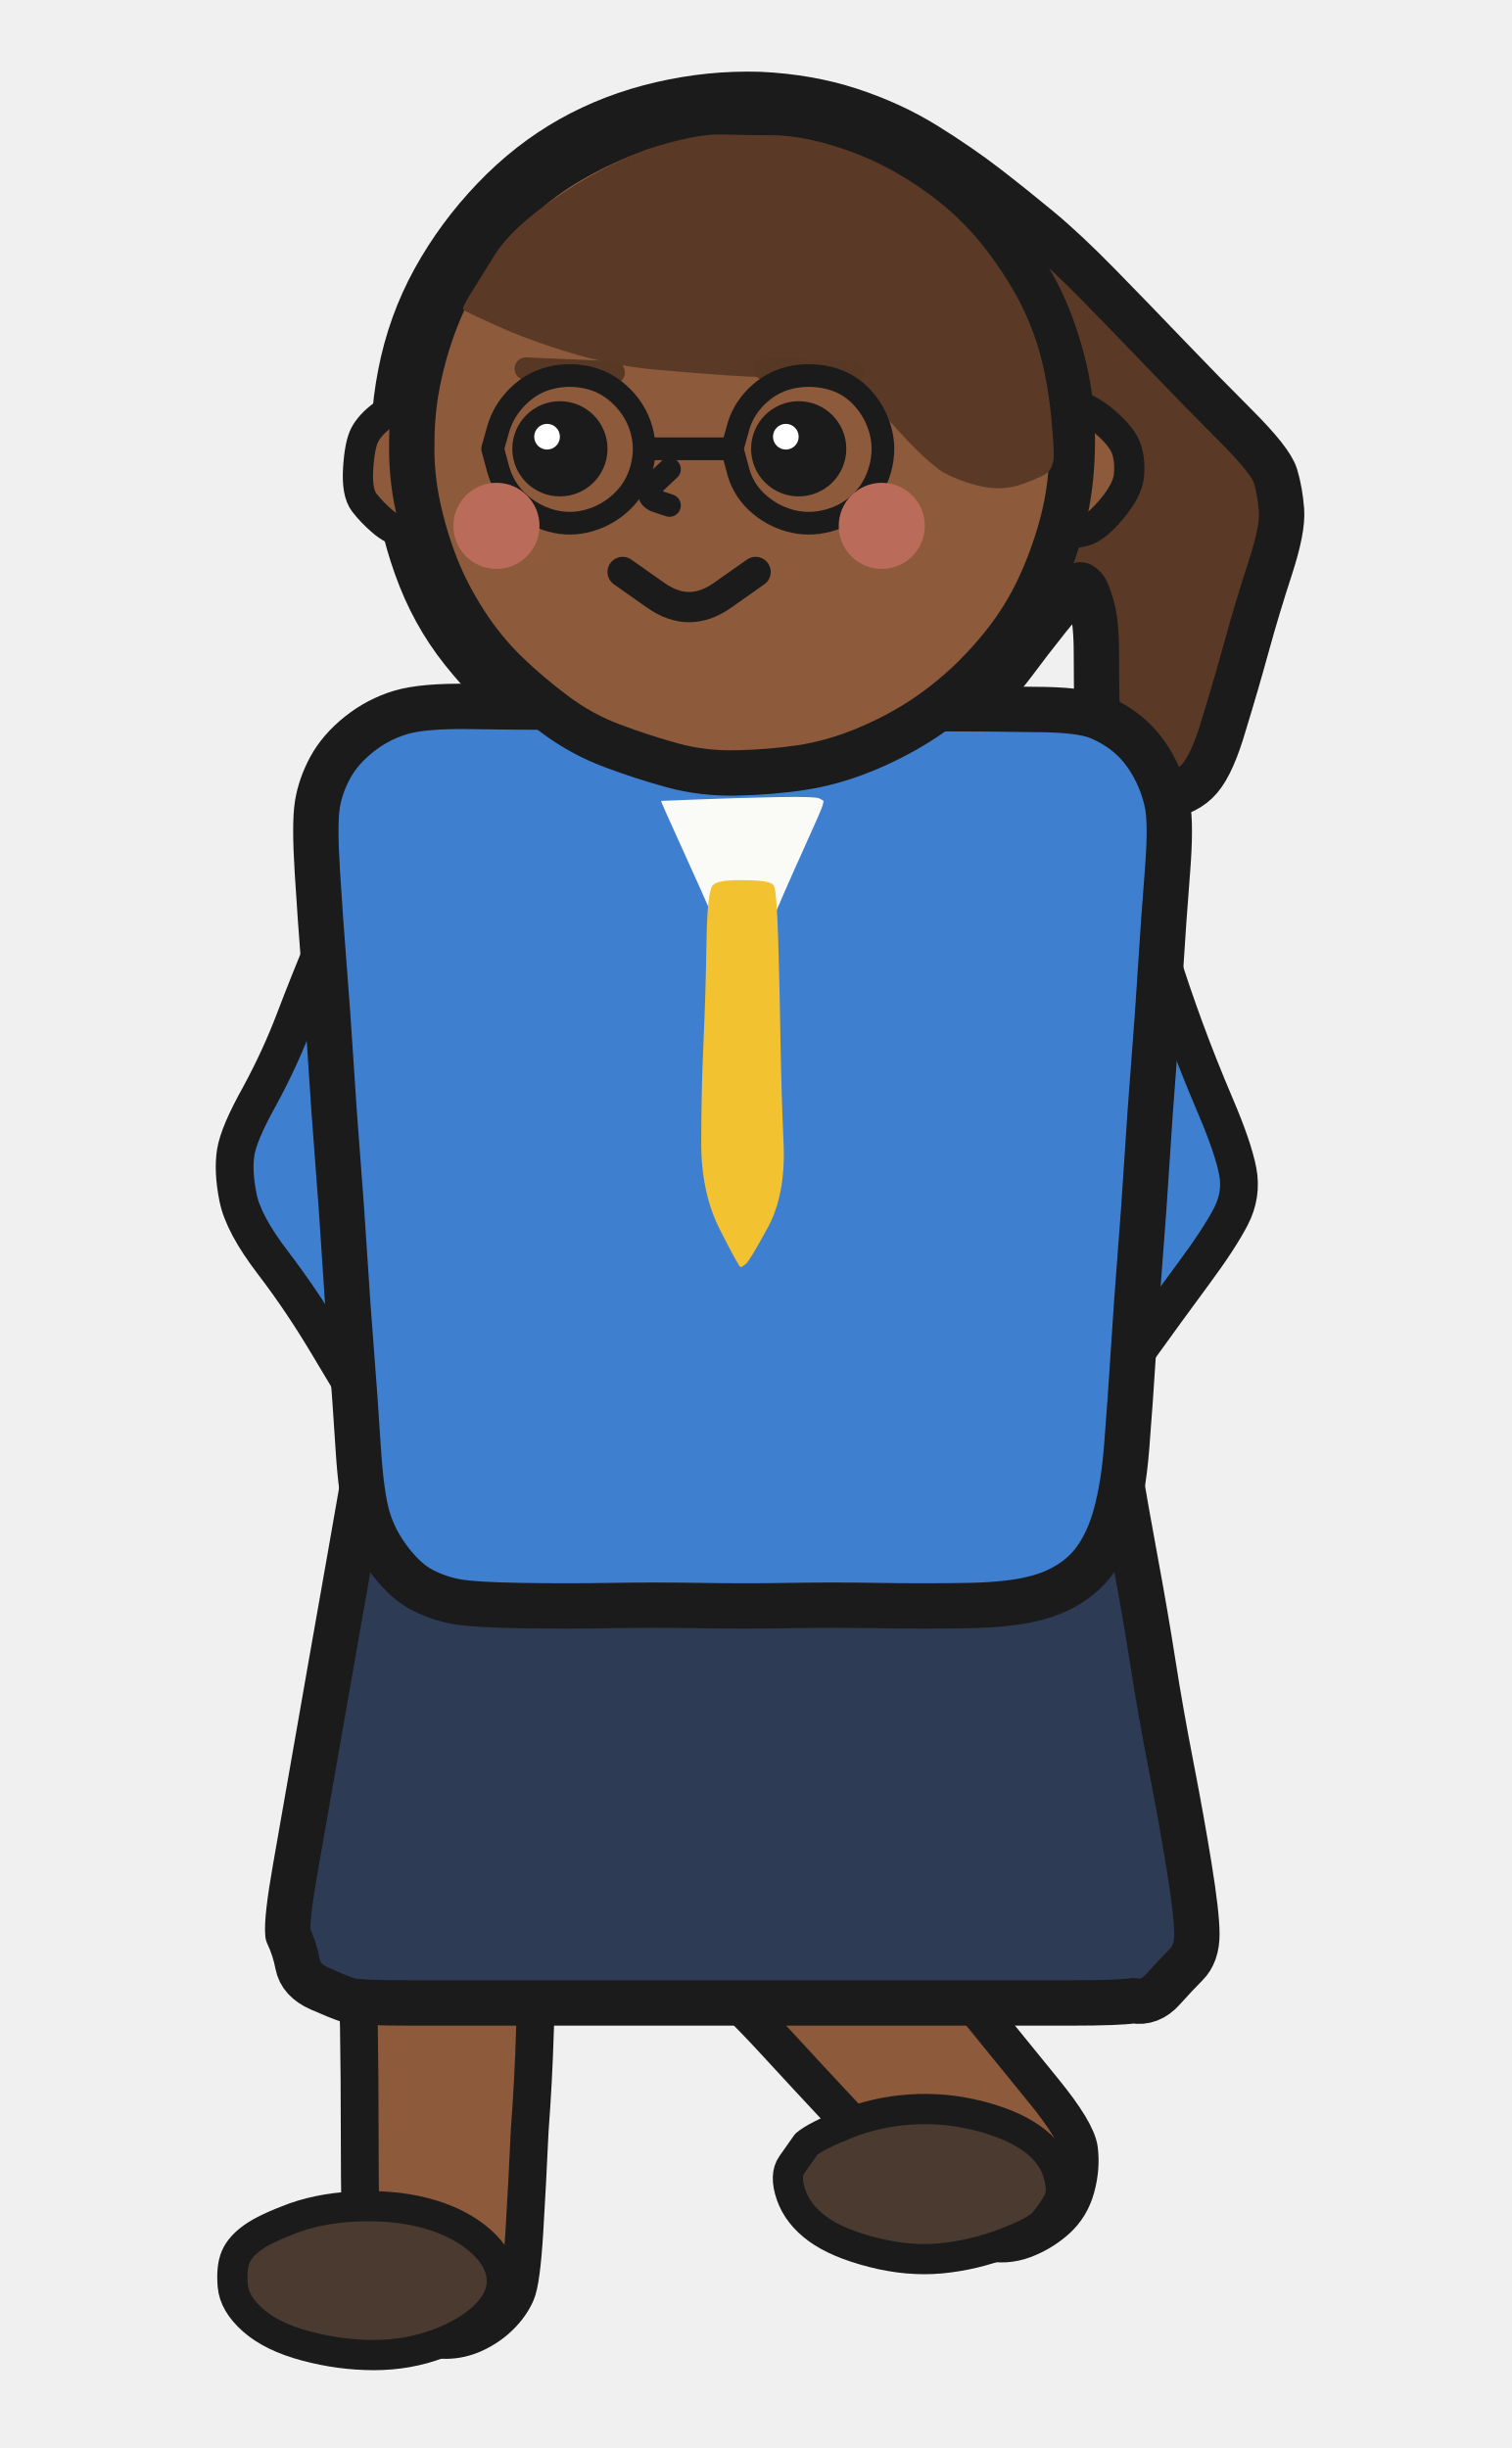
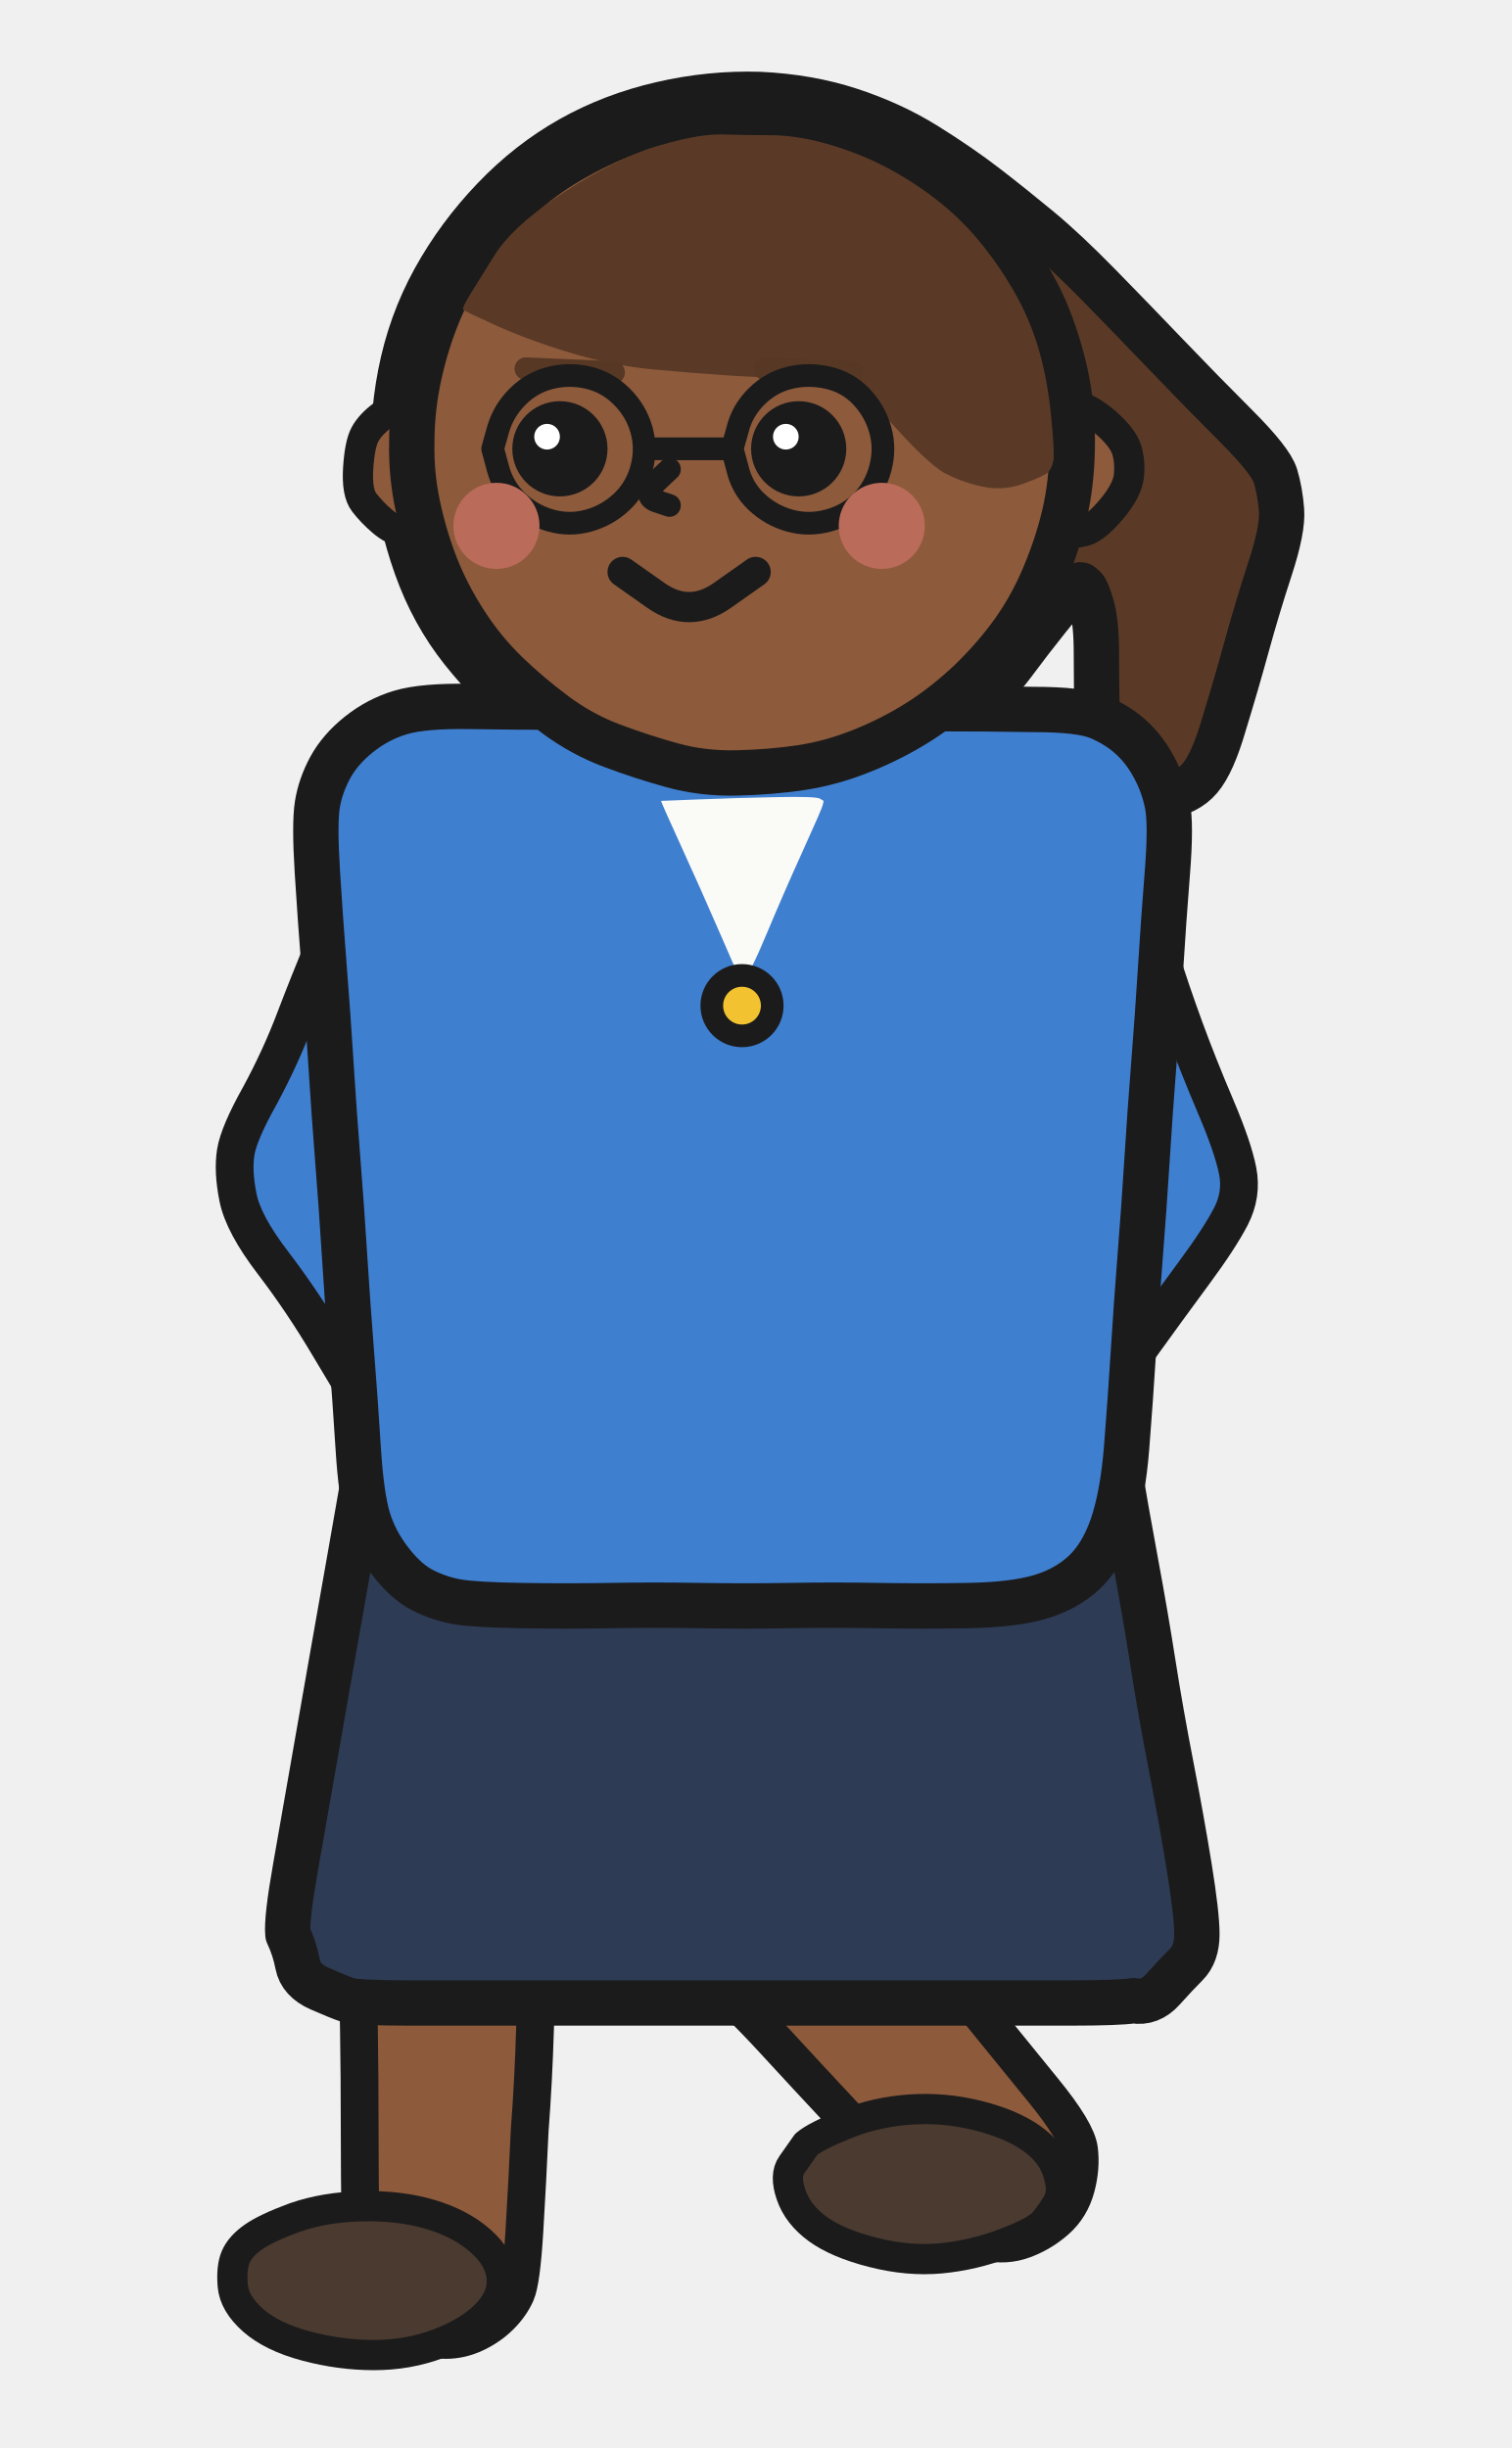
<svg xmlns="http://www.w3.org/2000/svg" viewBox="0 0 200.0 324" width="200.0" height="324">
  <g stroke="#1B1B1B" stroke-linecap="round" stroke-linejoin="round">
    <path d="M100.5 12.5Q107 12.8 112.5 14.6t10 4.6t8 5.5t7 5.6t8 7.5t9 9.3t9.1 9.3t5.2 6.6t.8 4.5t-1.5 7.7t-3.1 10.3t-3 10.3q-1.5 5.2 -3.2 7.2t-4.8 2.4t-5.4-1.5t-2.8-3.4t-.6-5.7t-.1-8.3t-.6-6.2t-1-2.5t-.5-.4t-1 .7t-3.3 3.7t-4.7 6.1q-2.3 3.1 -6.7 6.6t-9.8 6t-11.5 3.6t-12.5 .3t-12.4-3t-11-6.3t-8.9-9t-6.1-11.1t-2.8-12.5t.7-13t4.5-12.5t7.9-10.7q4.6-4.8 10.1-7.9t12-4.6t13-1.3Z" fill="#5A3A26" stroke-width="6" />
    <path d="M138 104.6Q141 104.9 143.5 106.5t3.8 3.5t3 6.8t3.2 9.7t3.3 9.7t4.1 10.3t2.9 8.5t-.9 6t-4.9 7.5t-7.5 10.3t-7.5 11.4t-5.9 7.4q-2.1 1.5 -4.6 1.9t-4.5-.1t-3.8-2t-2.9-3.4t-1.2-4t.4-4t3.9-8t6.6-12t3.9-9.5t-1.4-8.7t-3.8-10.3t-3.9-10.3q-1.9-5.2 -2.3-8.2t.8-6t3.3-5t4.8-2.9t5.6-.5Z" fill="#3F7FD0" stroke-width="5" />
    <path d="M132.5 176.5Q135 176.9 137 178t3.6 3.1t2.3 4.4t.4 5t-1.4 4.5t-3 3.6t-4.4 2.4t-5 .5t-4.6-1.4t-3.7-3.1t-2.4-4.5t-.4-5q.3-2.5 1.4-4.6t3.2-3.7t4.5-2.3t5-.4Z" fill="#8D5A3B" stroke-width="4" />
    <path d="M62 104.5Q64 104.8 66 105.8t3.5 2.6t2.5 3.6t1.1 4.5t-2 7.7t-4.4 10.3t-4.4 10.3t-2.5 8.2t.3 5.5t3.7 8.5t6.1 12t3.5 8q.4 2 0 4t-1.8 4t-3 3.1t-3.6 1.4t-4.5-.1t-4.5-2.2t-5.5-7.5t-7-11.6t-7.4-11t-4.6-8.6t-.3-6t3.2-7.5q2.7-5 4.6-10t4-10t3.9-10t3.5-6.6t3.6-2.6t4-1.4t4 .1Z" fill="#3F7FD0" stroke-width="5" />
    <path d="M64.5 176.6Q67 176.9 69 178t3.6 3.1t2.2 4.4t.5 5t-1.4 4.5t-3 3.6t-4.4 2.4t-5 .5t-4.6-1.4t-3.7-3.1t-2.4-4.5t-.5-5q.3-2.5 1.5-4.6t3.2-3.7t4.5-2.3t5-.3Z" fill="#8D5A3B" stroke-width="4" />
    <path d="M121.5 177.5Q124 177.7 126.3 178.9t4 2.8t2.7 4t1.1 4.8t-2.3 8.4t-4.8 11.7t-4.9 11.8t-4.8 11.7t-2.8 8.4t.7 5t5.5 7.8t8.7 10.7q4.3 5.3 8.7 10.7t4.7 7.8t-.4 5t-2.6 4.3t-4.3 2.6t-5 .3t-4.2-1.6t-6.1-5.9t-8.9-9.6t-8.9-9.6t-9.4-9.3t-6-6q-1.1-1.7 -1.6-3.7t-.2-5t3.1-8.6t4.8-11.5t4.3-11.8t4.2-11.8t4.3-11.8t3.6-7.8t3.5-3.1t4-1.8t4.5-.3Z" fill="#8D5A3B" stroke-width="5" />
    <path d="M120.5 279.2Q125 278.9 129.4 280t7.1 3t3.5 4.5t0 4t-1.8 2.6t-5.2 2.8t-8.5 2t-9-.8t-7.3-3.1t-3.5-4.5t.1-4t1.9-2.7q1.3-1.1 5.3-2.7t8.5-1.9Z" fill="#4A3A30" stroke-width="4" />
    <path d="M77.5 177.5Q80 177.8 82.2 178.9t4.1 3.1t2.7 4.5t.9 5t-1.9 8.6t-3.9 12.3t-3.8 12.2t-3.9 12.3t-2.7 10.9t-1.7 9.4t-1.2 11.5t-.7 13.3q-.3 6.7 -.7 13.3t-1.1 8.2t-2.1 3t-3.3 2.3t-3.9 .9t-5-1.3t-4.6-4.4t-1.7-9.5t-.1-13t-.1-13t-.4-10.3t-.6-7.4q-.3-3.8 2-10.3t4-12.6t3.1-12.3t3.2-12.2t3.2-12.3t2.8-7.8t3.2-3.2t4.5-2.1t5-.5Z" fill="#8D5A3B" stroke-width="5" />
    <path d="M48 292Q53 291.9 57 293.1t6.6 3.5t2.8 4.9t-2.1 4.9t-6.3 3.8t-8.5 1.5t-9-1.2t-7-3.4t-2.7-4.6t.4-3.8t2.3-2.6t5.5-2.6q4-1.4 9-1.5Z" fill="#4A3A30" stroke-width="4" />
    <path d="M131.7 164.9Q138 165 140.1 166.5t3.2 4t2.3 9.3t2.3 13.4t2.4 13.6t2.3 13.4t2.4 13.6t2.4 13.4t1 8.8t-1.4 4t-3.1 3.3t-3.9 1.5q-2 .3 -8.2 .3t-12.6 0t-12.4 0t-12.6 0t-12.4 0t-12.6 0t-12.4 0t-12.6 0t-8.2-.4t-3.7-1.5t-2.9-3.2t-1.3-4q-.2-2 1-8.8t2.4-13.7t2.4-13.7t2.4-13.6t2.4-13.7t2.4-13.7t2.5-9.2t2.9-3.4t3.5-1.5t8.3-.3t12.7 .1t12.7 .1q6.3 0 12.6 .1t12.7 .1t12.7 .1Z" fill="#2E3B55" stroke-width="6" />
    <path d="M136.8 93.9Q143 93.9 145.4 94.9t4.2 2.6t3.1 4t1.8 5t0 8.9t-.9 12.7t-.9 12.7t-.9 12.7t-.9 12.7t-.9 12.7t-.9 12.7t-1.9 10.4q-1.4 4 -3.8 6.2t-5.9 3.2t-9.4 1.1t-11.9 0t-11.8 0t-11.8 0t-11.8 0t-11.9 0t-8.4-.5t-4.5-1.5t-4.3-3.8t-3-5.7q-.9-3 -1.3-9.4t-.9-12.7t-.9-12.7t-.9-12.7t-.9-12.7t-.9-12.7t-.9-12.7t0-8.9t1.7-4.9t3.8-4.4t5.5-2.9t9.2-.8q6.2 .1 12.4 .1t12.5 0t12.4 .1t12.4 .1t12.5 0t12.4 .1Z" fill="#3F7FD0" stroke-width="6" />
    <path d="M102.9 105.5Q108 105.4 108.5 105.7t.5 .3t-.1 .5t-2.6 6t-4.8 11t-2.9 5.8t-.6 .4t-2.6-5.9t-5.3-11.9t-2.6-5.9t5.1-.2t10.3-.3Z" fill="#FAFAF7" stroke="none" data-noink="1" />
-     <path d="M98.5 116.5Q102 116.5 102.4 117.2t.6 7.5t.3 13.3t.4 13.3t-2.1 11.2t-2.9 4.8t-.7 .4t-2.7-4.9t-2.5-11.5t.3-13.3t.4-13.3t.8-7.5q.7-.8 4.2-.7Z" fill="#F2C230" stroke="none" data-noink="1" />
+     <circle cx="98.2" cy="133.1" r="4" fill="#F2C230" stroke-width="3" />
    <path d="M142 53.6Q144 53.9 146.3 55.9t2.8 3.6t.3 3.5t-2.3 4.4t-3.6 2.9t-3.5 .3t-3.5-1.1t-2.5-2.2t-1.5-2.8t-.1-3.5t1.2-3.5t2.2-2.4q1.2-.9 2.7-1.3t3.5-.2Z" fill="#8D5A3B" stroke-width="4" />
    <path d="M57 53.6Q59 54 60.5 55t2.4 2.5t1.2 3.5t-.2 3.5t-2.7 3.6t-4.2 2.4t-3.5 0t-2.9-1.5t-2.4-2.5t-.8-4.5t.9-4.5t2.3-2.5q1.4-.9 2.9-1.3t3.5-.1Z" fill="#8D5A3B" stroke-width="4" />
    <path d="M98.5 14.9Q103 14.9 107 15.7t8.1 2.6t7.8 4.2t6.6 5.5t5.5 7t4.1 8t2.2 8t.6 8.5t-1 8.5t-2.6 8t-4.1 7.5t-5.8 6.7q-3.4 3.2 -6.9 5.4t-7.5 3.8t-8 2.2t-8.5 .7t-8.5-1t-8-2.6t-7.5-4.1t-6.5-5.5t-5.4-6.6t-3.9-7.5t-2.4-8t-.8-8.5q0-4.5 1-9t2.7-8.5t4.2-7.5t5.5-6.5t6.6-5.2t7.5-3.8t8-2.4t8.5-.7Z" fill="#8D5A3B" stroke-width="6" />
    <path d="M102.5 17.9Q106 18 110 19.2t7.4 3t6.5 4.2t5.6 5.4t4.6 6.6t3.3 7.6t1.7 9t.3 6t-.7 1.5t-3.2 1.5t-5.5 .4t-5.2-1.9q-2.3-1.5 -6-5.6t-6.3-5.5t-7-1.4t-9-.3t-10-.8t-11-2.2t-9.8-3.6t-4.4-2.1t.9-2t3.3-5.3t8-7.5t12-6.4q6.5-2.1 10-2t7 .1Z" fill="#5A3A26" stroke="none" data-noink="1" />
    <circle cx="105.7" cy="59.4" r="4.8" fill="#1B1B1B" stroke-width="3" />
    <circle cx="104" cy="57.8" r="1.7" fill="#FFFFFF" stroke="none" data-noink="1" />
    <circle cx="74.1" cy="59.4" r="4.8" fill="#1B1B1B" stroke-width="3" />
    <circle cx="72.4" cy="57.8" r="1.7" fill="#FFFFFF" stroke="none" data-noink="1" />
    <path d="M112.8 49.3L101.2 48.8" fill="none" stroke="#573825" stroke-width="3" />
    <path d="M81.2 49.3L69.6 48.8" fill="none" stroke="#573825" stroke-width="3" />
    <path d="M96.9 59.4L97.6 56.9Q98.2 54.4 100.1 52.5T104.5 50T109.6 50T114 52.5T116.5 56.9T116.5 62T114 66.4T109.6 68.9T104.5 68.9T100.1 66.4T97.6 62L96.9 59.4Z" fill="none" stroke-width="3" />
    <path d="M65.2 59.4L65.9 56.9Q66.6 54.4 68.5 52.5T72.9 50T77.9 50T82.3 52.5T84.9 56.9T84.9 62T82.3 66.4T77.9 68.9T72.9 68.9T68.5 66.4T65.9 62L65.2 59.4Z" fill="none" stroke-width="3" />
    <path d="M96.9 59.4L85.5 59.4" fill="none" stroke-width="3" />
    <path d="M88.6 62.1L86.8 63.8Q85.1 65.6 86.8 66.3L88.6 66.9" fill="none" stroke-width="3" />
    <circle cx="116.7" cy="69.6" r="5.7" fill="#BA6B5A" stroke="none" data-noink="1" />
    <circle cx="65.7" cy="69.6" r="5.7" fill="#BA6B5A" stroke="none" data-noink="1" />
    <path d="M100 75.7L95.6 78.8Q91.2 81.9 86.8 78.8L82.4 75.7" fill="none" stroke-width="4" />
  </g>
</svg>
